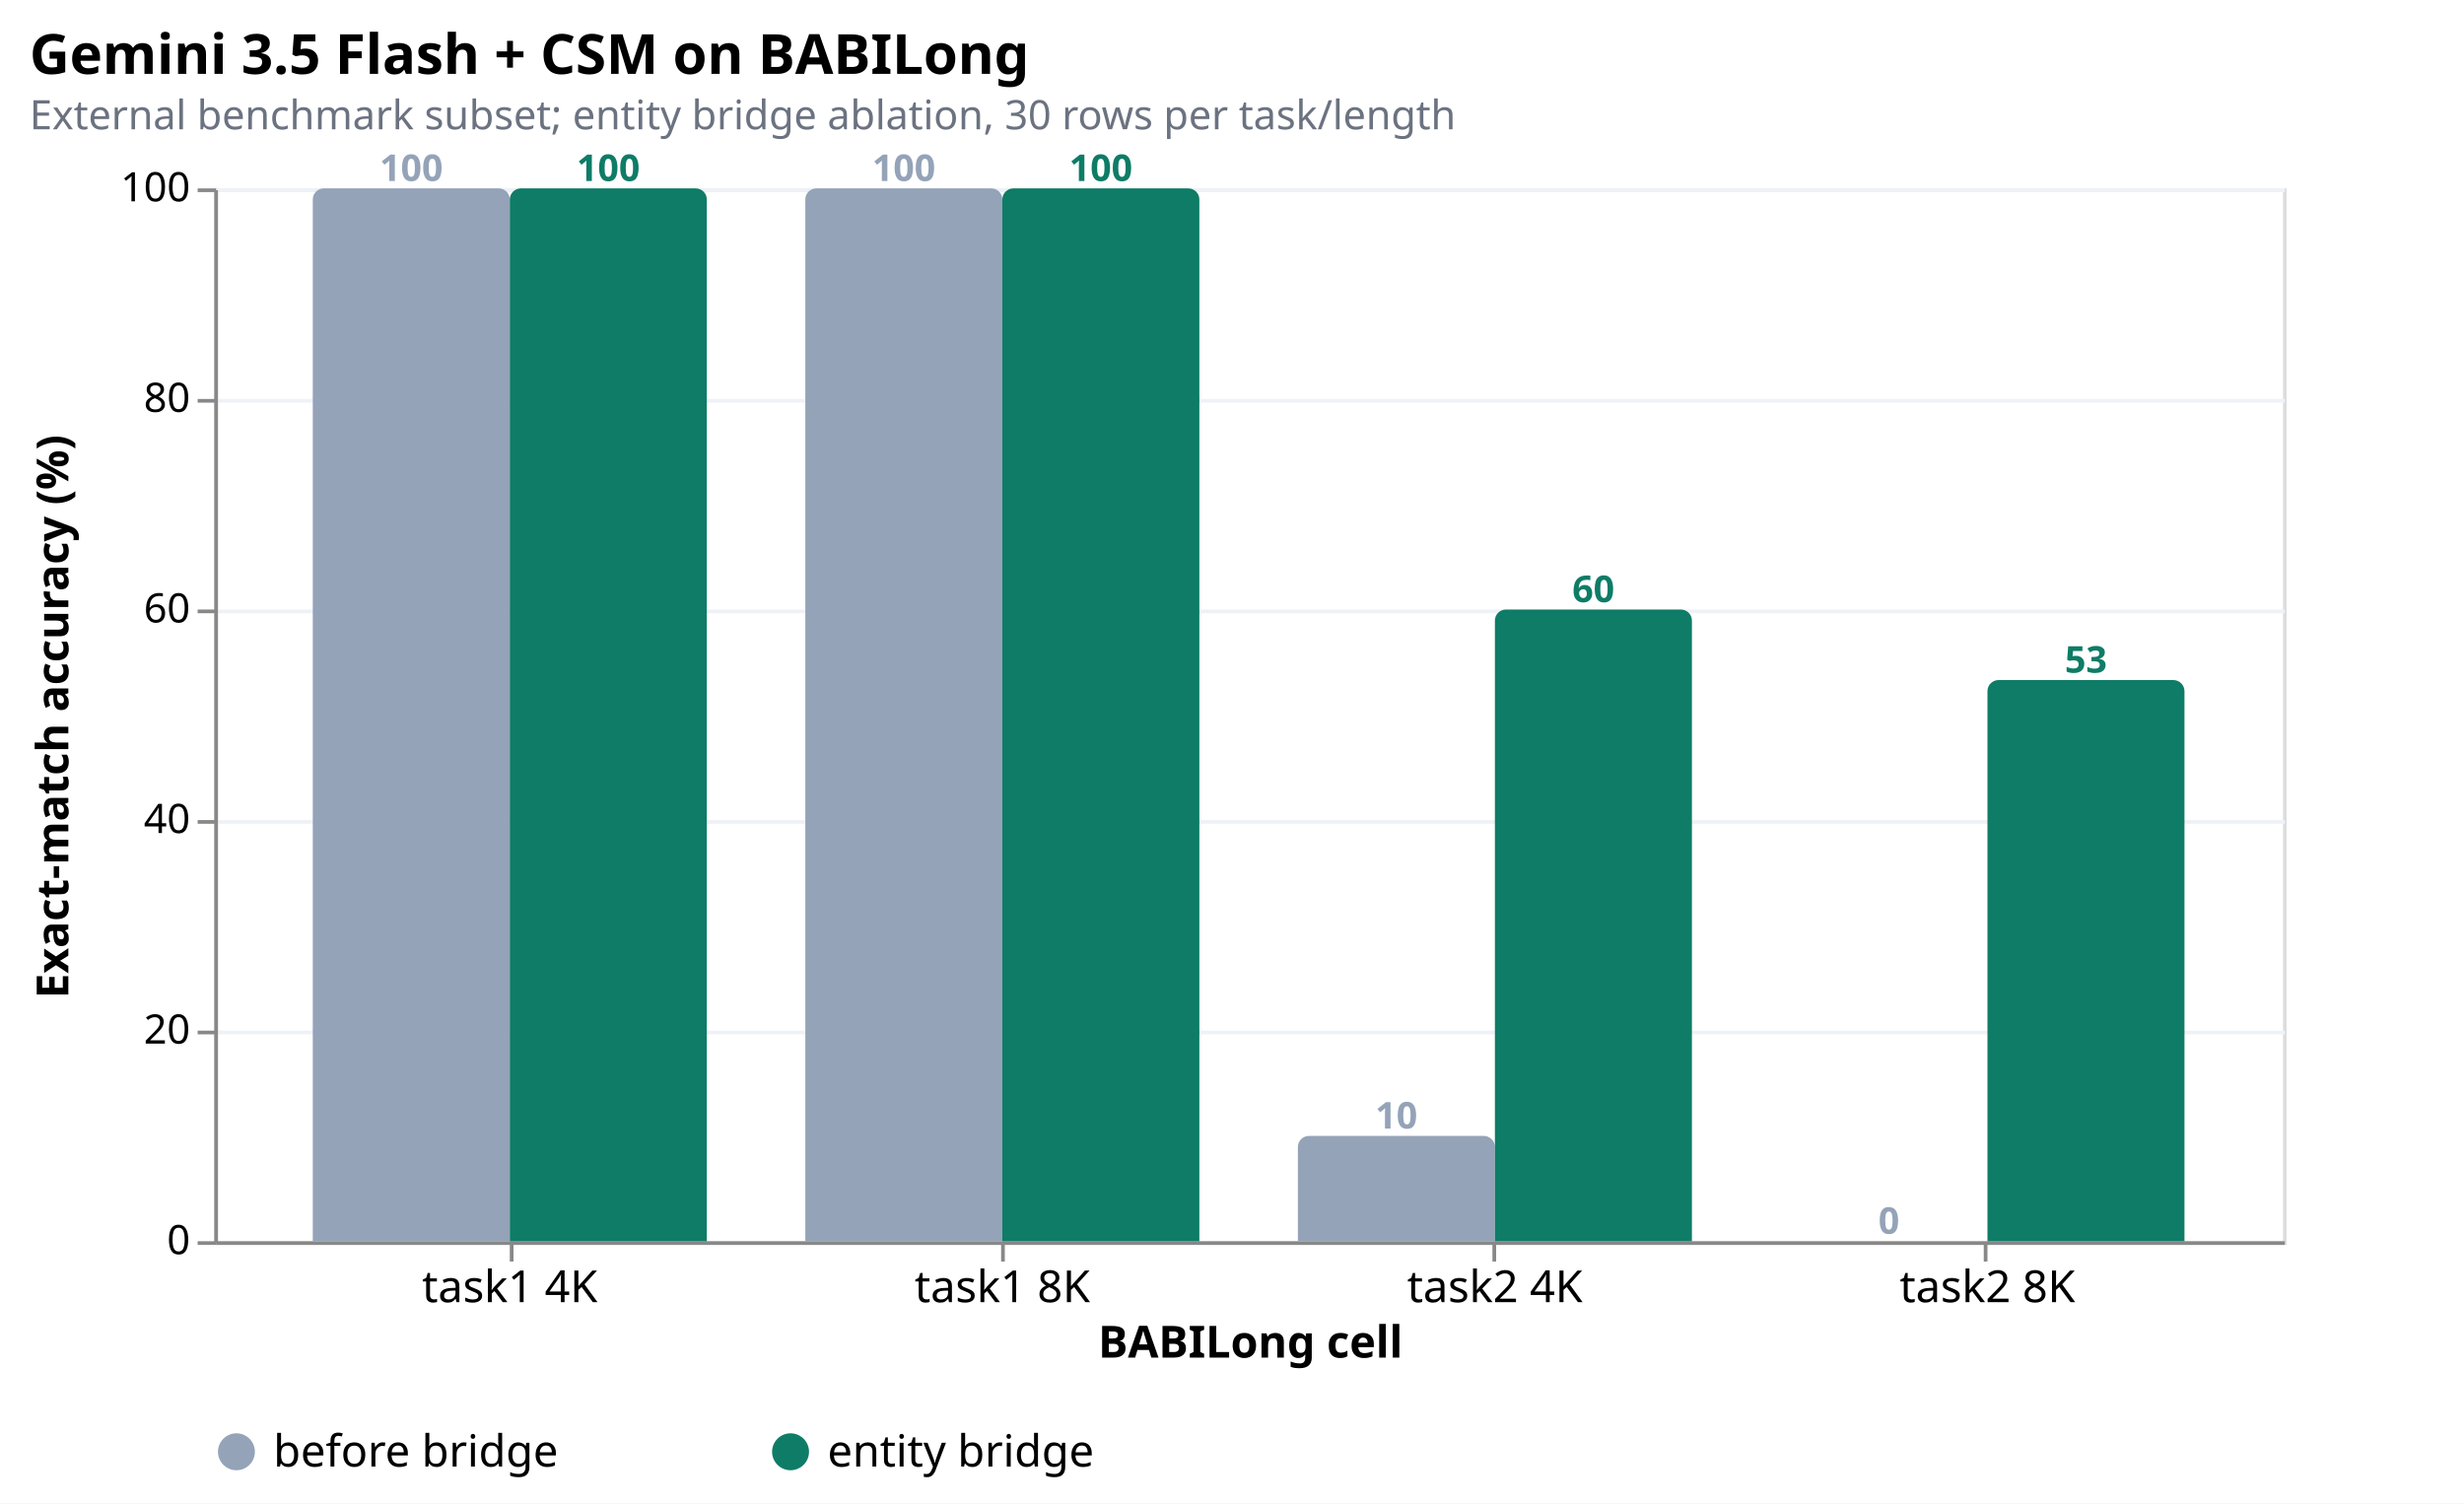
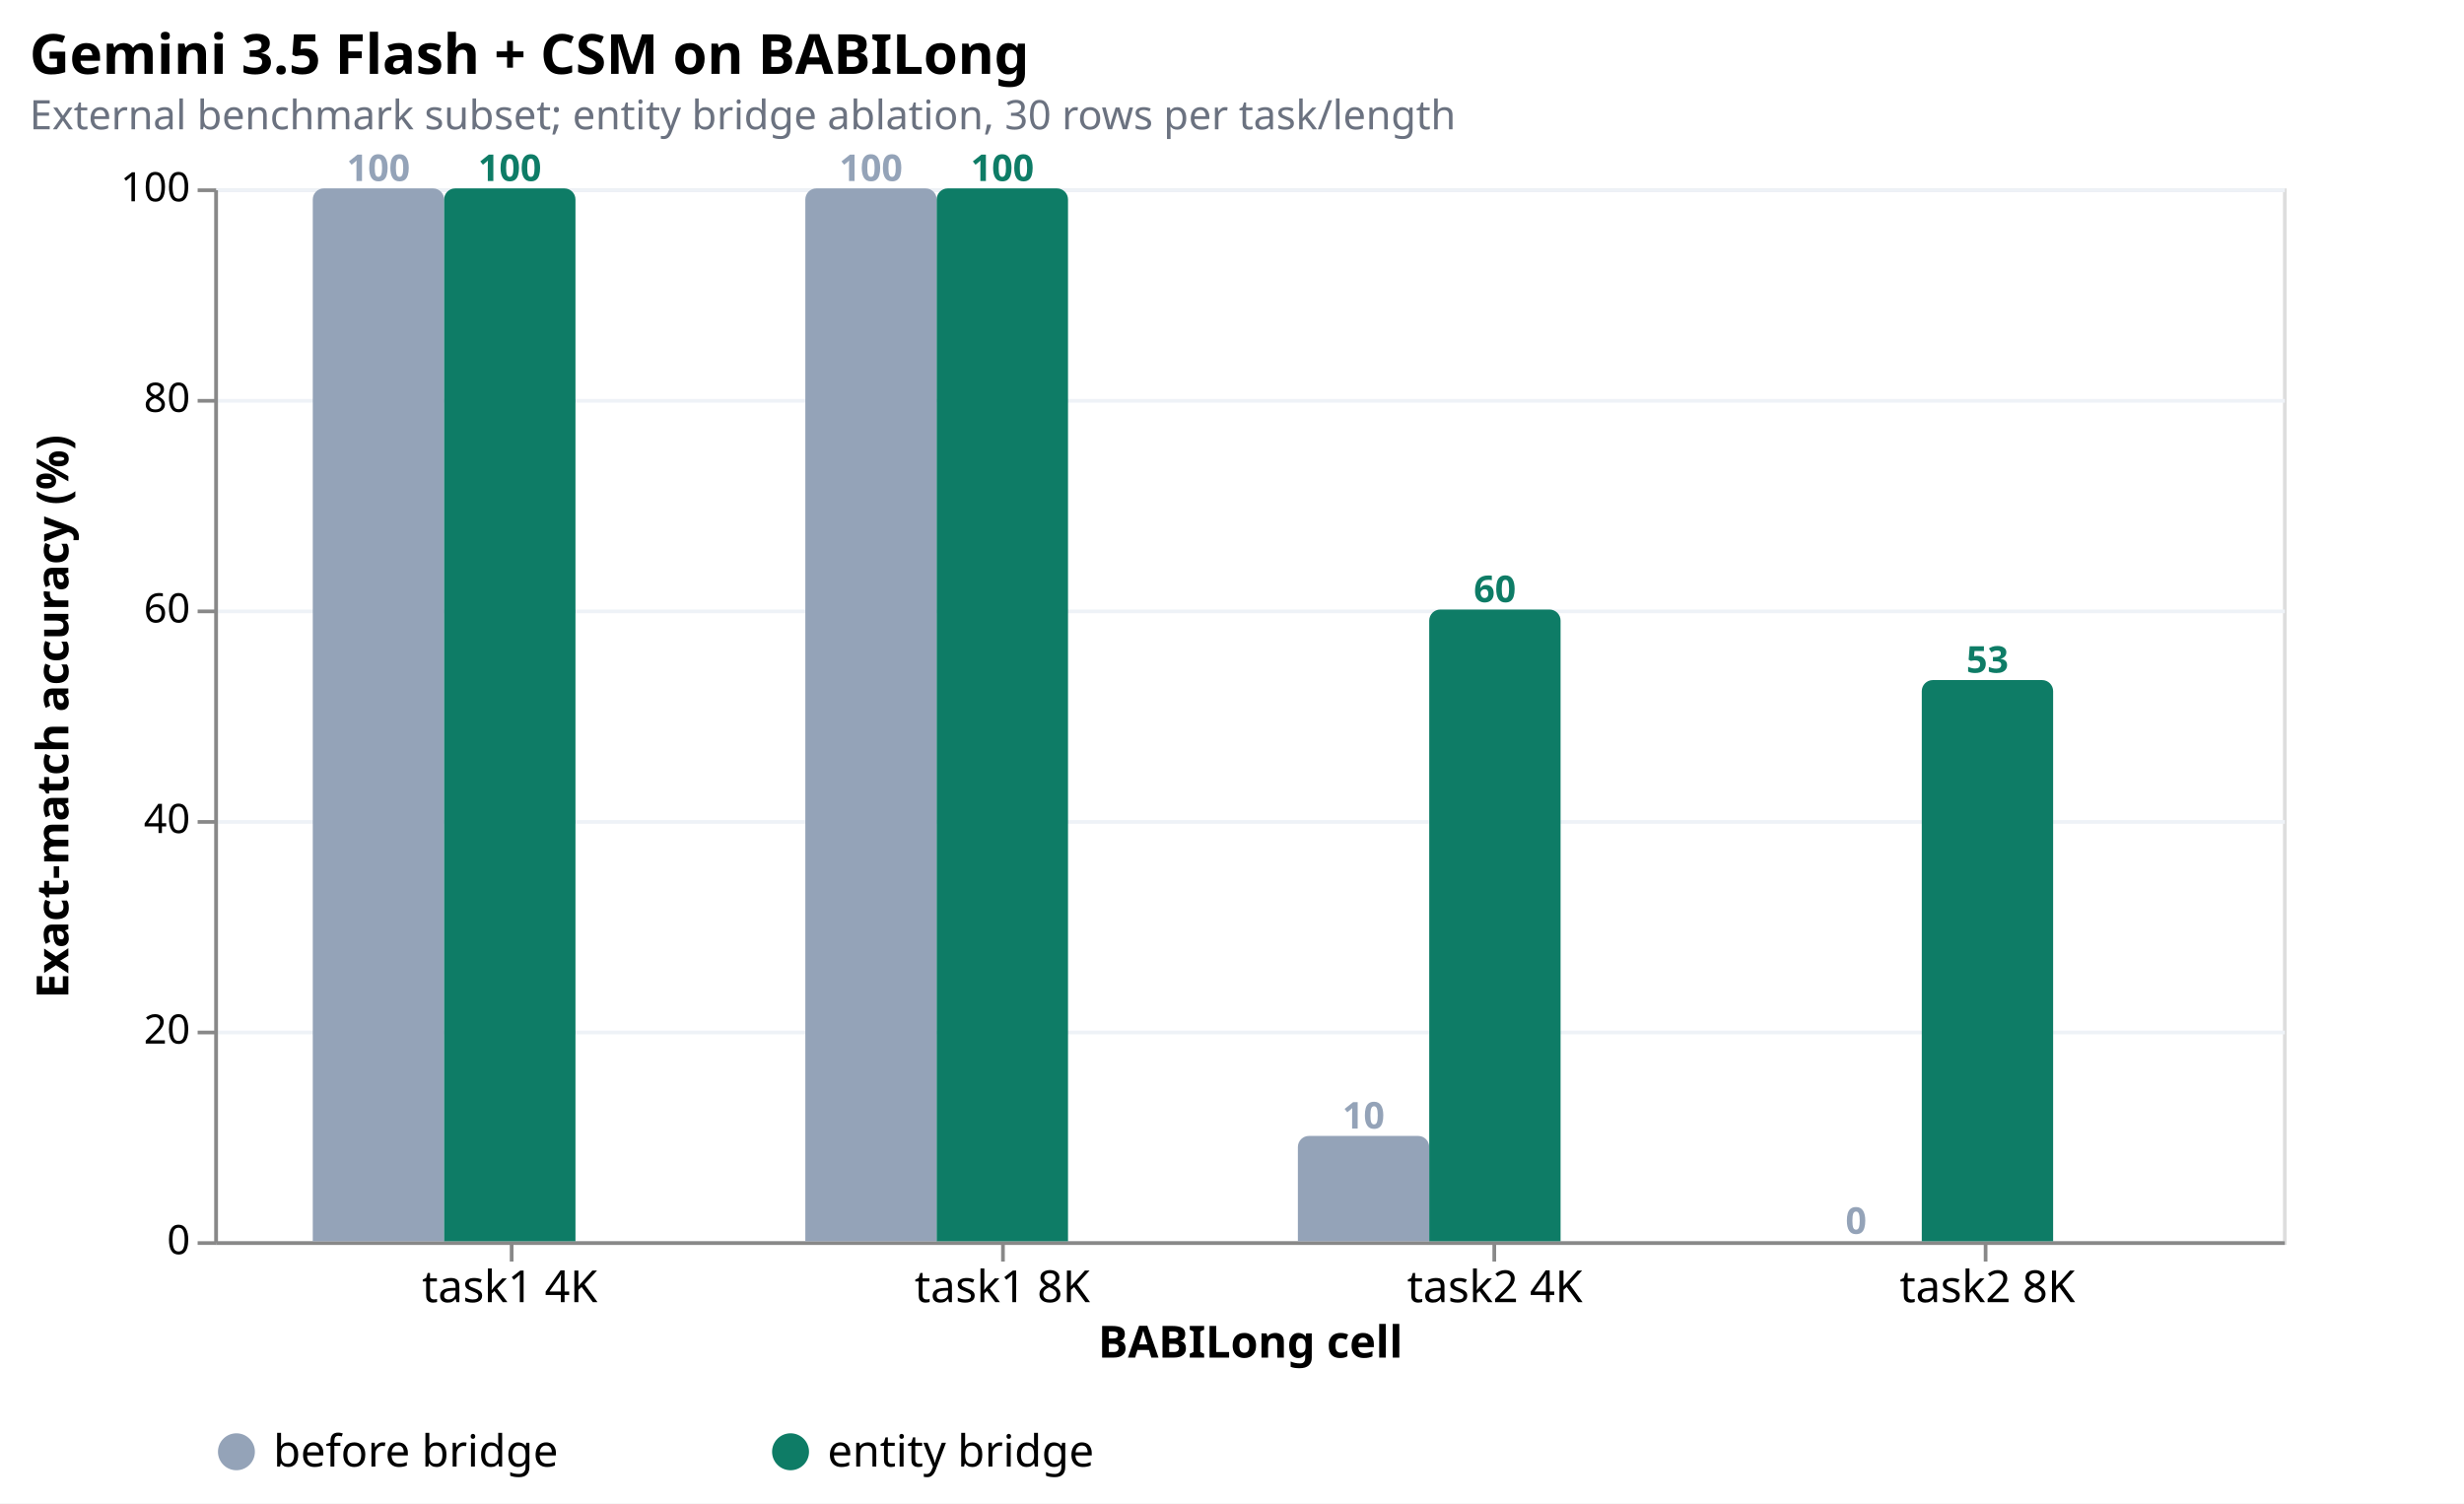
<svg xmlns="http://www.w3.org/2000/svg" version="1.1" class="marks" width="667" height="407" viewBox="0 0 667 407">
  <rect width="667" height="407" fill="white" />
  <g fill="none" stroke-miterlimit="10" transform="translate(58,51)">
    <g class="mark-group role-frame root" role="graphics-object" aria-roledescription="group mark container">
      <g transform="translate(0,0)">
        <path class="background" aria-hidden="true" d="M0.5,0.5h560v285h-560Z" stroke="#ddd" />
        <g>
          <g class="mark-group role-axis" aria-hidden="true">
            <g transform="translate(0.5,0.5)">
              <path class="background" aria-hidden="true" d="M0,0h0v0h0Z" pointer-events="none" />
              <g>
                <g class="mark-rule role-axis-grid" pointer-events="none">
                  <line transform="translate(0,285)" x2="560" y2="0" stroke="#eef2f7" stroke-width="1" opacity="1" />
                  <line transform="translate(0,228)" x2="560" y2="0" stroke="#eef2f7" stroke-width="1" opacity="1" />
                  <line transform="translate(0,171)" x2="560" y2="0" stroke="#eef2f7" stroke-width="1" opacity="1" />
                  <line transform="translate(0,114)" x2="560" y2="0" stroke="#eef2f7" stroke-width="1" opacity="1" />
                  <line transform="translate(0,57)" x2="560" y2="0" stroke="#eef2f7" stroke-width="1" opacity="1" />
                  <line transform="translate(0,0)" x2="560" y2="0" stroke="#eef2f7" stroke-width="1" opacity="1" />
                </g>
              </g>
              <path class="foreground" aria-hidden="true" d="" pointer-events="none" display="none" />
            </g>
          </g>
          <g class="mark-group role-axis" role="graphics-symbol" aria-roledescription="axis" aria-label="X-axis titled 'BABILong cell' for a discrete scale with 4 values: task1 4K, task1 8K, task2 4K, task2 8K">
            <g transform="translate(0.5,285.5)">
              <path class="background" aria-hidden="true" d="M0,0h0v0h0Z" pointer-events="none" />
              <g>
                <g class="mark-rule role-axis-tick" pointer-events="none">
                  <line transform="translate(80,0)" x2="0" y2="5" stroke="#888" stroke-width="1" opacity="1" />
                  <line transform="translate(213,0)" x2="0" y2="5" stroke="#888" stroke-width="1" opacity="1" />
                  <line transform="translate(346,0)" x2="0" y2="5" stroke="#888" stroke-width="1" opacity="1" />
                  <line transform="translate(479,0)" x2="0" y2="5" stroke="#888" stroke-width="1" opacity="1" />
                </g>
                <g class="mark-text role-axis-label" pointer-events="none">
                  <text text-anchor="middle" transform="translate(79.5,16)" font-family="sans-serif" font-size="12px" fill="#000" opacity="1">task1 4K</text>
                  <text text-anchor="middle" transform="translate(212.8333,16)" font-family="sans-serif" font-size="12px" fill="#000" opacity="1">task1 8K</text>
                  <text text-anchor="middle" transform="translate(346.1667,16)" font-family="sans-serif" font-size="12px" fill="#000" opacity="1">task2 4K</text>
                  <text text-anchor="middle" transform="translate(479.5,16)" font-family="sans-serif" font-size="12px" fill="#000" opacity="1">task2 8K</text>
                </g>
                <g class="mark-rule role-axis-domain" pointer-events="none">
                  <line transform="translate(0,0)" x2="560" y2="0" stroke="#888" stroke-width="1" opacity="1" />
                </g>
                <g class="mark-text role-axis-title" pointer-events="none">
                  <text text-anchor="middle" transform="translate(280,31)" font-family="sans-serif" font-size="12px" font-weight="bold" fill="#000" opacity="1">BABILong cell</text>
                </g>
              </g>
              <path class="foreground" aria-hidden="true" d="" pointer-events="none" display="none" />
            </g>
          </g>
          <g class="mark-group role-axis" role="graphics-symbol" aria-roledescription="axis" aria-label="Y-axis titled 'Exact-match accuracy (%)' for a linear scale with values from 0 to 100">
            <g transform="translate(0.5,0.5)">
              <path class="background" aria-hidden="true" d="M0,0h0v0h0Z" pointer-events="none" />
              <g>
                <g class="mark-rule role-axis-tick" pointer-events="none">
                  <line transform="translate(0,285)" x2="-5" y2="0" stroke="#888" stroke-width="1" opacity="1" />
                  <line transform="translate(0,228)" x2="-5" y2="0" stroke="#888" stroke-width="1" opacity="1" />
                  <line transform="translate(0,171)" x2="-5" y2="0" stroke="#888" stroke-width="1" opacity="1" />
                  <line transform="translate(0,114)" x2="-5" y2="0" stroke="#888" stroke-width="1" opacity="1" />
                  <line transform="translate(0,57)" x2="-5" y2="0" stroke="#888" stroke-width="1" opacity="1" />
                  <line transform="translate(0,0)" x2="-5" y2="0" stroke="#888" stroke-width="1" opacity="1" />
                </g>
                <g class="mark-text role-axis-label" pointer-events="none">
                  <text text-anchor="end" transform="translate(-7,288)" font-family="sans-serif" font-size="11px" fill="#000" opacity="1">0</text>
                  <text text-anchor="end" transform="translate(-7,231)" font-family="sans-serif" font-size="11px" fill="#000" opacity="1">20</text>
                  <text text-anchor="end" transform="translate(-7,174)" font-family="sans-serif" font-size="11px" fill="#000" opacity="1">40</text>
                  <text text-anchor="end" transform="translate(-7,117)" font-family="sans-serif" font-size="11px" fill="#000" opacity="1">60</text>
                  <text text-anchor="end" transform="translate(-7,60)" font-family="sans-serif" font-size="11px" fill="#000" opacity="1">80</text>
                  <text text-anchor="end" transform="translate(-7,3)" font-family="sans-serif" font-size="11px" fill="#000" opacity="1">100</text>
                </g>
                <g class="mark-rule role-axis-domain" pointer-events="none">
                  <line transform="translate(0,285)" x2="0" y2="-285" stroke="#888" stroke-width="1" opacity="1" />
                </g>
                <g class="mark-text role-axis-title" pointer-events="none">
                  <text text-anchor="middle" transform="translate(-37,142.5) rotate(-90) translate(0,-3)" font-family="sans-serif" font-size="12px" font-weight="bold" fill="#000" opacity="1">Exact-match accuracy (%)</text>
                </g>
              </g>
              <path class="foreground" aria-hidden="true" d="" pointer-events="none" display="none" />
            </g>
          </g>
          <g class="mark-group role-scope" role="graphics-object" aria-roledescription="group mark container">
            <g transform="translate(26.66667,0)">
-               <path class="background" aria-hidden="true" d="M3,0L50.333,0C51.989,0,53.333,1.344,53.333,3L53.333,285C53.333,285,53.333,285,53.333,285L0,285C0,285,0,285,0,285L0,3C0,1.344,1.344,0,3,0Z" />
+               <path class="background" aria-hidden="true" d="M3,0L32.556,0C34.211,0,35.556,1.344,35.556,3L35.556,285C35.556,285,35.556,285,35.556,285L0,285C0,285,0,285,0,285L0,3C0,1.344,1.344,0,3,0Z" />
              <g clip-path="url(#clip6)">
                <g class="mark-group role-scope" role="graphics-object" aria-roledescription="group mark container">
                  <g transform="translate(0,0)">
-                     <path class="background" aria-hidden="true" d="M0,0h53.333v0h-53.333Z" />
-                     <g>
-                       <g class="mark-rect role-mark layer_0_marks" role="graphics-object" aria-roledescription="rect mark container">
-                         <path aria-label="BABILong cell: task1 4K; Exact-match accuracy (%): 100; run: before bridge" role="graphics-symbol" aria-roledescription="bar" d="M0,0h53.333v285h-53.333Z" fill="#94a3b8" />
+                     <path class="background" aria-hidden="true" d="M0,0h35.556v0h-35.556Z" />
+                     <g>
+                       <g class="mark-rect role-mark layer_0_marks" role="graphics-object" aria-roledescription="rect mark container">
+                         <path aria-label="BABILong cell: task1 4K; Exact-match accuracy (%): 100; run: before bridge" role="graphics-symbol" aria-roledescription="bar" d="M0,0h35.556v285h-35.556Z" fill="#94a3b8" />
                      </g>
                    </g>
                    <path class="foreground" aria-hidden="true" d="" display="none" />
                  </g>
                </g>
              </g>
              <path class="foreground" aria-hidden="true" d="" display="none" />
            </g>
            <g transform="translate(160,0)">
-               <path class="background" aria-hidden="true" d="M3,0L50.333,0C51.989,0,53.333,1.344,53.333,3L53.333,285C53.333,285,53.333,285,53.333,285L0,285C0,285,0,285,0,285L0,3C0,1.344,1.344,0,3,0Z" />
+               <path class="background" aria-hidden="true" d="M3,0L32.556,0C34.211,0,35.556,1.344,35.556,3L35.556,285C35.556,285,35.556,285,35.556,285L0,285C0,285,0,285,0,285L0,3C0,1.344,1.344,0,3,0Z" />
              <g clip-path="url(#clip7)">
                <g class="mark-group role-scope" role="graphics-object" aria-roledescription="group mark container">
                  <g transform="translate(0,0)">
-                     <path class="background" aria-hidden="true" d="M0,0h53.333v0h-53.333Z" />
-                     <g>
-                       <g class="mark-rect role-mark layer_0_marks" role="graphics-object" aria-roledescription="rect mark container">
-                         <path aria-label="BABILong cell: task1 8K; Exact-match accuracy (%): 100; run: before bridge" role="graphics-symbol" aria-roledescription="bar" d="M0,0h53.333v285h-53.333Z" fill="#94a3b8" />
+                     <path class="background" aria-hidden="true" d="M0,0h35.556v0h-35.556Z" />
+                     <g>
+                       <g class="mark-rect role-mark layer_0_marks" role="graphics-object" aria-roledescription="rect mark container">
+                         <path aria-label="BABILong cell: task1 8K; Exact-match accuracy (%): 100; run: before bridge" role="graphics-symbol" aria-roledescription="bar" d="M0,0h35.556v285h-35.556Z" fill="#94a3b8" />
                      </g>
                    </g>
                    <path class="foreground" aria-hidden="true" d="" display="none" />
                  </g>
                </g>
              </g>
              <path class="foreground" aria-hidden="true" d="" display="none" />
            </g>
            <g transform="translate(293.3333,256.5)">
-               <path class="background" aria-hidden="true" d="M3,0L50.333,0C51.989,0,53.333,1.344,53.333,3L53.333,28.5C53.333,28.5,53.333,28.5,53.333,28.5L0,28.5C0,28.5,0,28.5,0,28.5L0,3C0,1.344,1.344,0,3,0Z" />
+               <path class="background" aria-hidden="true" d="M3,0L32.556,0C34.211,0,35.556,1.344,35.556,3L35.556,28.5C35.556,28.5,35.556,28.5,35.556,28.5L0,28.5C0,28.5,0,28.5,0,28.5L0,3C0,1.344,1.344,0,3,0Z" />
              <g clip-path="url(#clip8)">
                <g class="mark-group role-scope" role="graphics-object" aria-roledescription="group mark container">
                  <g transform="translate(0,-256.5)">
-                     <path class="background" aria-hidden="true" d="M0,0h53.333v0h-53.333Z" />
-                     <g>
-                       <g class="mark-rect role-mark layer_0_marks" role="graphics-object" aria-roledescription="rect mark container">
-                         <path aria-label="BABILong cell: task2 4K; Exact-match accuracy (%): 10; run: before bridge" role="graphics-symbol" aria-roledescription="bar" d="M0,256.5h53.333v28.5h-53.333Z" fill="#94a3b8" />
+                     <path class="background" aria-hidden="true" d="M0,0h35.556v0h-35.556Z" />
+                     <g>
+                       <g class="mark-rect role-mark layer_0_marks" role="graphics-object" aria-roledescription="rect mark container">
+                         <path aria-label="BABILong cell: task2 4K; Exact-match accuracy (%): 10; run: before bridge" role="graphics-symbol" aria-roledescription="bar" d="M0,256.5h35.556v28.5h-35.556Z" fill="#94a3b8" />
                      </g>
                    </g>
                    <path class="foreground" aria-hidden="true" d="" display="none" />
                  </g>
                </g>
              </g>
              <path class="foreground" aria-hidden="true" d="" display="none" />
            </g>
            <g transform="translate(426.6667,285)">
-               <path class="background" aria-hidden="true" d="M0,0h53.333v0h-53.333Z" />
+               <path class="background" aria-hidden="true" d="M0,0h35.556v0h-35.556Z" />
              <g clip-path="url(#clip9)">
                <g class="mark-group role-scope" role="graphics-object" aria-roledescription="group mark container">
                  <g transform="translate(0,-285)">
-                     <path class="background" aria-hidden="true" d="M0,0h53.333v0h-53.333Z" />
-                     <g>
-                       <g class="mark-rect role-mark layer_0_marks" role="graphics-object" aria-roledescription="rect mark container">
-                         <path aria-label="BABILong cell: task2 8K; Exact-match accuracy (%): 0; run: before bridge" role="graphics-symbol" aria-roledescription="bar" d="M0,285h53.333v0h-53.333Z" fill="#94a3b8" />
-                       </g>
-                     </g>
-                     <path class="foreground" aria-hidden="true" d="" display="none" />
-                   </g>
-                 </g>
-               </g>
-               <path class="foreground" aria-hidden="true" d="" display="none" />
-             </g>
-             <g transform="translate(80,0)">
-               <path class="background" aria-hidden="true" d="M3,0L50.333,0C51.989,0,53.333,1.344,53.333,3L53.333,285C53.333,285,53.333,285,53.333,285L0,285C0,285,0,285,0,285L0,3C0,1.344,1.344,0,3,0Z" />
+                     <path class="background" aria-hidden="true" d="M0,0h35.556v0h-35.556Z" />
+                     <g>
+                       <g class="mark-rect role-mark layer_0_marks" role="graphics-object" aria-roledescription="rect mark container">
+                         <path aria-label="BABILong cell: task2 8K; Exact-match accuracy (%): 0; run: before bridge" role="graphics-symbol" aria-roledescription="bar" d="M0,285h35.556v0h-35.556Z" fill="#94a3b8" />
+                       </g>
+                     </g>
+                     <path class="foreground" aria-hidden="true" d="" display="none" />
+                   </g>
+                 </g>
+               </g>
+               <path class="foreground" aria-hidden="true" d="" display="none" />
+             </g>
+             <g transform="translate(62.22222,0)">
+               <path class="background" aria-hidden="true" d="M3,0L32.556,0C34.211,0,35.556,1.344,35.556,3L35.556,285C35.556,285,35.556,285,35.556,285L0,285C0,285,0,285,0,285L0,3C0,1.344,1.344,0,3,0Z" />
              <g clip-path="url(#clip10)">
                <g class="mark-group role-scope" role="graphics-object" aria-roledescription="group mark container">
                  <g transform="translate(0,0)">
-                     <path class="background" aria-hidden="true" d="M0,0h53.333v0h-53.333Z" />
-                     <g>
-                       <g class="mark-rect role-mark layer_0_marks" role="graphics-object" aria-roledescription="rect mark container">
-                         <path aria-label="BABILong cell: task1 4K; Exact-match accuracy (%): 100; run: entity bridge" role="graphics-symbol" aria-roledescription="bar" d="M0,0h53.333v285h-53.333Z" fill="#0e7c66" />
-                       </g>
-                     </g>
-                     <path class="foreground" aria-hidden="true" d="" display="none" />
-                   </g>
-                 </g>
-               </g>
-               <path class="foreground" aria-hidden="true" d="" display="none" />
-             </g>
-             <g transform="translate(213.3333,0)">
-               <path class="background" aria-hidden="true" d="M3,0L50.333,0C51.989,0,53.333,1.344,53.333,3L53.333,285C53.333,285,53.333,285,53.333,285L0,285C0,285,0,285,0,285L0,3C0,1.344,1.344,0,3,0Z" />
+                     <path class="background" aria-hidden="true" d="M0,0h35.556v0h-35.556Z" />
+                     <g>
+                       <g class="mark-rect role-mark layer_0_marks" role="graphics-object" aria-roledescription="rect mark container">
+                         <path aria-label="BABILong cell: task1 4K; Exact-match accuracy (%): 100; run: entity bridge" role="graphics-symbol" aria-roledescription="bar" d="M0,0h35.556v285h-35.556Z" fill="#0e7c66" />
+                       </g>
+                     </g>
+                     <path class="foreground" aria-hidden="true" d="" display="none" />
+                   </g>
+                 </g>
+               </g>
+               <path class="foreground" aria-hidden="true" d="" display="none" />
+             </g>
+             <g transform="translate(195.5556,0)">
+               <path class="background" aria-hidden="true" d="M3,0L32.556,0C34.211,0,35.556,1.344,35.556,3L35.556,285C35.556,285,35.556,285,35.556,285L0,285C0,285,0,285,0,285L0,3C0,1.344,1.344,0,3,0Z" />
              <g clip-path="url(#clip11)">
                <g class="mark-group role-scope" role="graphics-object" aria-roledescription="group mark container">
                  <g transform="translate(0,0)">
-                     <path class="background" aria-hidden="true" d="M0,0h53.333v0h-53.333Z" />
-                     <g>
-                       <g class="mark-rect role-mark layer_0_marks" role="graphics-object" aria-roledescription="rect mark container">
-                         <path aria-label="BABILong cell: task1 8K; Exact-match accuracy (%): 100; run: entity bridge" role="graphics-symbol" aria-roledescription="bar" d="M0,0h53.333v285h-53.333Z" fill="#0e7c66" />
-                       </g>
-                     </g>
-                     <path class="foreground" aria-hidden="true" d="" display="none" />
-                   </g>
-                 </g>
-               </g>
-               <path class="foreground" aria-hidden="true" d="" display="none" />
-             </g>
-             <g transform="translate(346.6667,114)">
-               <path class="background" aria-hidden="true" d="M3,0L50.333,0C51.989,0,53.333,1.344,53.333,3L53.333,171C53.333,171,53.333,171,53.333,171L0,171C0,171,0,171,0,171L0,3C0,1.344,1.344,0,3,0Z" />
+                     <path class="background" aria-hidden="true" d="M0,0h35.556v0h-35.556Z" />
+                     <g>
+                       <g class="mark-rect role-mark layer_0_marks" role="graphics-object" aria-roledescription="rect mark container">
+                         <path aria-label="BABILong cell: task1 8K; Exact-match accuracy (%): 100; run: entity bridge" role="graphics-symbol" aria-roledescription="bar" d="M0,0h35.556v285h-35.556Z" fill="#0e7c66" />
+                       </g>
+                     </g>
+                     <path class="foreground" aria-hidden="true" d="" display="none" />
+                   </g>
+                 </g>
+               </g>
+               <path class="foreground" aria-hidden="true" d="" display="none" />
+             </g>
+             <g transform="translate(328.8889,114)">
+               <path class="background" aria-hidden="true" d="M3,0L32.556,0C34.211,0,35.556,1.344,35.556,3L35.556,171C35.556,171,35.556,171,35.556,171L0,171C0,171,0,171,0,171L0,3C0,1.344,1.344,0,3,0Z" />
              <g clip-path="url(#clip12)">
                <g class="mark-group role-scope" role="graphics-object" aria-roledescription="group mark container">
                  <g transform="translate(0,-114)">
-                     <path class="background" aria-hidden="true" d="M0,0h53.333v0h-53.333Z" />
-                     <g>
-                       <g class="mark-rect role-mark layer_0_marks" role="graphics-object" aria-roledescription="rect mark container">
-                         <path aria-label="BABILong cell: task2 4K; Exact-match accuracy (%): 60; run: entity bridge" role="graphics-symbol" aria-roledescription="bar" d="M0,114h53.333v171h-53.333Z" fill="#0e7c66" />
-                       </g>
-                     </g>
-                     <path class="foreground" aria-hidden="true" d="" display="none" />
-                   </g>
-                 </g>
-               </g>
-               <path class="foreground" aria-hidden="true" d="" display="none" />
-             </g>
-             <g transform="translate(480,133.095)">
-               <path class="background" aria-hidden="true" d="M3,0L50.333,0C51.989,0,53.333,1.344,53.333,3L53.333,151.905C53.333,151.905,53.333,151.905,53.333,151.905L0,151.905C0,151.905,0,151.905,0,151.905L0,3C0,1.344,1.344,0,3,0Z" />
+                     <path class="background" aria-hidden="true" d="M0,0h35.556v0h-35.556Z" />
+                     <g>
+                       <g class="mark-rect role-mark layer_0_marks" role="graphics-object" aria-roledescription="rect mark container">
+                         <path aria-label="BABILong cell: task2 4K; Exact-match accuracy (%): 60; run: entity bridge" role="graphics-symbol" aria-roledescription="bar" d="M0,114h35.556v171h-35.556Z" fill="#0e7c66" />
+                       </g>
+                     </g>
+                     <path class="foreground" aria-hidden="true" d="" display="none" />
+                   </g>
+                 </g>
+               </g>
+               <path class="foreground" aria-hidden="true" d="" display="none" />
+             </g>
+             <g transform="translate(462.2222,133.095)">
+               <path class="background" aria-hidden="true" d="M3,0L32.556,0C34.211,0,35.556,1.344,35.556,3L35.556,151.905C35.556,151.905,35.556,151.905,35.556,151.905L0,151.905C0,151.905,0,151.905,0,151.905L0,3C0,1.344,1.344,0,3,0Z" />
              <g clip-path="url(#clip13)">
                <g class="mark-group role-scope" role="graphics-object" aria-roledescription="group mark container">
                  <g transform="translate(0,-133.095)">
-                     <path class="background" aria-hidden="true" d="M0,0h53.333v0h-53.333Z" />
-                     <g>
-                       <g class="mark-rect role-mark layer_0_marks" role="graphics-object" aria-roledescription="rect mark container">
-                         <path aria-label="BABILong cell: task2 8K; Exact-match accuracy (%): 53.3; run: entity bridge" role="graphics-symbol" aria-roledescription="bar" d="M0,133.095h53.333v151.905h-53.333Z" fill="#0e7c66" />
+                     <path class="background" aria-hidden="true" d="M0,0h35.556v0h-35.556Z" />
+                     <g>
+                       <g class="mark-rect role-mark layer_0_marks" role="graphics-object" aria-roledescription="rect mark container">
+                         <path aria-label="BABILong cell: task2 8K; Exact-match accuracy (%): 53.3; run: entity bridge" role="graphics-symbol" aria-roledescription="bar" d="M0,133.095h35.556v151.905h-35.556Z" fill="#0e7c66" />
+                       </g>
+                     </g>
+                     <path class="foreground" aria-hidden="true" d="" display="none" />
+                   </g>
+                 </g>
+               </g>
+               <path class="foreground" aria-hidden="true" d="" display="none" />
+             </g>
+             <g transform="translate(97.77778,0)">
+               <path class="background" aria-hidden="true" d="M3,0L32.556,0C34.211,0,35.556,1.344,35.556,3L35.556,285C35.556,285,35.556,285,35.556,285L0,285C0,285,0,285,0,285L0,3C0,1.344,1.344,0,3,0Z" />
+               <g clip-path="url(#clip14)">
+                 <g class="mark-group role-scope" role="graphics-object" aria-roledescription="group mark container">
+                   <g transform="translate(0,0)">
+                     <path class="background" aria-hidden="true" d="M0,0h35.556v0h-35.556Z" />
+                     <g>
+                       <g class="mark-rect role-mark layer_0_marks" role="graphics-object" aria-roledescription="rect mark container">
+                         <path aria-label="BABILong cell: task1 4K; Exact-match accuracy (%): 100; run: current pipeline" role="graphics-symbol" aria-roledescription="bar" d="M0,0h35.556v285h-35.556Z" />
+                       </g>
+                     </g>
+                     <path class="foreground" aria-hidden="true" d="" display="none" />
+                   </g>
+                 </g>
+               </g>
+               <path class="foreground" aria-hidden="true" d="" display="none" />
+             </g>
+             <g transform="translate(231.1111,9.405)">
+               <path class="background" aria-hidden="true" d="M3,0L32.556,0C34.211,0,35.556,1.344,35.556,3L35.556,275.595C35.556,275.595,35.556,275.595,35.556,275.595L0,275.595C0,275.595,0,275.595,0,275.595L0,3C0,1.344,1.344,0,3,0Z" />
+               <g clip-path="url(#clip15)">
+                 <g class="mark-group role-scope" role="graphics-object" aria-roledescription="group mark container">
+                   <g transform="translate(0,-9.405)">
+                     <path class="background" aria-hidden="true" d="M0,0h35.556v0h-35.556Z" />
+                     <g>
+                       <g class="mark-rect role-mark layer_0_marks" role="graphics-object" aria-roledescription="rect mark container">
+                         <path aria-label="BABILong cell: task1 8K; Exact-match accuracy (%): 96.7; run: current pipeline" role="graphics-symbol" aria-roledescription="bar" d="M0,9.405h35.556v275.595h-35.556Z" />
+                       </g>
+                     </g>
+                     <path class="foreground" aria-hidden="true" d="" display="none" />
+                   </g>
+                 </g>
+               </g>
+               <path class="foreground" aria-hidden="true" d="" display="none" />
+             </g>
+             <g transform="translate(364.4444,76.095)">
+               <path class="background" aria-hidden="true" d="M3,0L32.556,0C34.211,0,35.556,1.344,35.556,3L35.556,208.905C35.556,208.905,35.556,208.905,35.556,208.905L0,208.905C0,208.905,0,208.905,0,208.905L0,3C0,1.344,1.344,0,3,0Z" />
+               <g clip-path="url(#clip16)">
+                 <g class="mark-group role-scope" role="graphics-object" aria-roledescription="group mark container">
+                   <g transform="translate(0,-76.095)">
+                     <path class="background" aria-hidden="true" d="M0,0h35.556v0h-35.556Z" />
+                     <g>
+                       <g class="mark-rect role-mark layer_0_marks" role="graphics-object" aria-roledescription="rect mark container">
+                         <path aria-label="BABILong cell: task2 4K; Exact-match accuracy (%): 73.3; run: current pipeline" role="graphics-symbol" aria-roledescription="bar" d="M0,76.095h35.556v208.905h-35.556Z" />
+                       </g>
+                     </g>
+                     <path class="foreground" aria-hidden="true" d="" display="none" />
+                   </g>
+                 </g>
+               </g>
+               <path class="foreground" aria-hidden="true" d="" display="none" />
+             </g>
+             <g transform="translate(497.7778,47.595)">
+               <path class="background" aria-hidden="true" d="M3,0L32.556,0C34.211,0,35.556,1.344,35.556,3L35.556,237.405C35.556,237.405,35.556,237.405,35.556,237.405L0,237.405C0,237.405,0,237.405,0,237.405L0,3C0,1.344,1.344,0,3,0Z" />
+               <g clip-path="url(#clip17)">
+                 <g class="mark-group role-scope" role="graphics-object" aria-roledescription="group mark container">
+                   <g transform="translate(0,-47.595)">
+                     <path class="background" aria-hidden="true" d="M0,0h35.556v0h-35.556Z" />
+                     <g>
+                       <g class="mark-rect role-mark layer_0_marks" role="graphics-object" aria-roledescription="rect mark container">
+                         <path aria-label="BABILong cell: task2 8K; Exact-match accuracy (%): 83.3; run: current pipeline" role="graphics-symbol" aria-roledescription="bar" d="M0,47.595h35.556v237.405h-35.556Z" />
                      </g>
                    </g>
                    <path class="foreground" aria-hidden="true" d="" display="none" />
                  </g>
                </g>
              </g>
              <path class="foreground" aria-hidden="true" d="" display="none" />
            </g>
          </g>
          <g class="mark-text role-mark layer_1_marks" role="graphics-object" aria-roledescription="text mark container">
-             <text aria-label="BABILong cell: task1 4K; Exact-match accuracy (%): 100; run: before bridge; acc: 100" role="graphics-symbol" aria-roledescription="text mark" text-anchor="middle" transform="translate(53.33333,-2)" font-family="sans-serif" font-size="10px" font-weight="bold" fill="#94a3b8">100</text>
-             <text aria-label="BABILong cell: task1 8K; Exact-match accuracy (%): 100; run: before bridge; acc: 100" role="graphics-symbol" aria-roledescription="text mark" text-anchor="middle" transform="translate(186.6667,-2)" font-family="sans-serif" font-size="10px" font-weight="bold" fill="#94a3b8">100</text>
-             <text aria-label="BABILong cell: task2 4K; Exact-match accuracy (%): 10; run: before bridge; acc: 10" role="graphics-symbol" aria-roledescription="text mark" text-anchor="middle" transform="translate(320,254.5)" font-family="sans-serif" font-size="10px" font-weight="bold" fill="#94a3b8">10</text>
-             <text aria-label="BABILong cell: task2 8K; Exact-match accuracy (%): 0; run: before bridge; acc: 0" role="graphics-symbol" aria-roledescription="text mark" text-anchor="middle" transform="translate(453.3333,283)" font-family="sans-serif" font-size="10px" font-weight="bold" fill="#94a3b8">0</text>
-             <text aria-label="BABILong cell: task1 4K; Exact-match accuracy (%): 100; run: entity bridge; acc: 100" role="graphics-symbol" aria-roledescription="text mark" text-anchor="middle" transform="translate(106.6667,-2)" font-family="sans-serif" font-size="10px" font-weight="bold" fill="#0e7c66">100</text>
-             <text aria-label="BABILong cell: task1 8K; Exact-match accuracy (%): 100; run: entity bridge; acc: 100" role="graphics-symbol" aria-roledescription="text mark" text-anchor="middle" transform="translate(240,-2)" font-family="sans-serif" font-size="10px" font-weight="bold" fill="#0e7c66">100</text>
-             <text aria-label="BABILong cell: task2 4K; Exact-match accuracy (%): 60; run: entity bridge; acc: 60" role="graphics-symbol" aria-roledescription="text mark" text-anchor="middle" transform="translate(373.3333,112)" font-family="sans-serif" font-size="10px" font-weight="bold" fill="#0e7c66">60</text>
-             <text aria-label="BABILong cell: task2 8K; Exact-match accuracy (%): 53.3; run: entity bridge; acc: 53" role="graphics-symbol" aria-roledescription="text mark" text-anchor="middle" transform="translate(506.6667,131.095)" font-family="sans-serif" font-size="10px" font-weight="bold" fill="#0e7c66">53</text>
+             <text aria-label="BABILong cell: task1 4K; Exact-match accuracy (%): 100; run: before bridge; acc: 100" role="graphics-symbol" aria-roledescription="text mark" text-anchor="middle" transform="translate(44.44444,-2)" font-family="sans-serif" font-size="10px" font-weight="bold" fill="#94a3b8">100</text>
+             <text aria-label="BABILong cell: task1 8K; Exact-match accuracy (%): 100; run: before bridge; acc: 100" role="graphics-symbol" aria-roledescription="text mark" text-anchor="middle" transform="translate(177.7778,-2)" font-family="sans-serif" font-size="10px" font-weight="bold" fill="#94a3b8">100</text>
+             <text aria-label="BABILong cell: task2 4K; Exact-match accuracy (%): 10; run: before bridge; acc: 10" role="graphics-symbol" aria-roledescription="text mark" text-anchor="middle" transform="translate(311.1111,254.5)" font-family="sans-serif" font-size="10px" font-weight="bold" fill="#94a3b8">10</text>
+             <text aria-label="BABILong cell: task2 8K; Exact-match accuracy (%): 0; run: before bridge; acc: 0" role="graphics-symbol" aria-roledescription="text mark" text-anchor="middle" transform="translate(444.4444,283)" font-family="sans-serif" font-size="10px" font-weight="bold" fill="#94a3b8">0</text>
+             <text aria-label="BABILong cell: task1 4K; Exact-match accuracy (%): 100; run: entity bridge; acc: 100" role="graphics-symbol" aria-roledescription="text mark" text-anchor="middle" transform="translate(80,-2)" font-family="sans-serif" font-size="10px" font-weight="bold" fill="#0e7c66">100</text>
+             <text aria-label="BABILong cell: task1 8K; Exact-match accuracy (%): 100; run: entity bridge; acc: 100" role="graphics-symbol" aria-roledescription="text mark" text-anchor="middle" transform="translate(213.3333,-2)" font-family="sans-serif" font-size="10px" font-weight="bold" fill="#0e7c66">100</text>
+             <text aria-label="BABILong cell: task2 4K; Exact-match accuracy (%): 60; run: entity bridge; acc: 60" role="graphics-symbol" aria-roledescription="text mark" text-anchor="middle" transform="translate(346.6667,112)" font-family="sans-serif" font-size="10px" font-weight="bold" fill="#0e7c66">60</text>
+             <text aria-label="BABILong cell: task2 8K; Exact-match accuracy (%): 53.3; run: entity bridge; acc: 53" role="graphics-symbol" aria-roledescription="text mark" text-anchor="middle" transform="translate(480,131.095)" font-family="sans-serif" font-size="10px" font-weight="bold" fill="#0e7c66">53</text>
+             <text aria-label="BABILong cell: task1 4K; Exact-match accuracy (%): 100; run: current pipeline; acc: 100" role="graphics-symbol" aria-roledescription="text mark" text-anchor="middle" transform="translate(115.5556,-2)" font-family="sans-serif" font-size="10px" font-weight="bold">100</text>
+             <text aria-label="BABILong cell: task1 8K; Exact-match accuracy (%): 96.7; run: current pipeline; acc: 97" role="graphics-symbol" aria-roledescription="text mark" text-anchor="middle" transform="translate(248.8889,7.405)" font-family="sans-serif" font-size="10px" font-weight="bold">97</text>
+             <text aria-label="BABILong cell: task2 4K; Exact-match accuracy (%): 73.3; run: current pipeline; acc: 73" role="graphics-symbol" aria-roledescription="text mark" text-anchor="middle" transform="translate(382.2222,74.095)" font-family="sans-serif" font-size="10px" font-weight="bold">73</text>
+             <text aria-label="BABILong cell: task2 8K; Exact-match accuracy (%): 83.3; run: current pipeline; acc: 83" role="graphics-symbol" aria-roledescription="text mark" text-anchor="middle" transform="translate(515.5556,45.595)" font-family="sans-serif" font-size="10px" font-weight="bold">83</text>
          </g>
          <g class="mark-group role-legend" role="graphics-symbol" aria-roledescription="legend" aria-label="Symbol legend for fill color with 2 values: before bridge, entity bridge">
            <g transform="translate(0,336)">
              <path class="background" aria-hidden="true" d="M0,0h290v12h-290Z" pointer-events="none" />
              <g>
                <g class="mark-group role-legend-entry">
                  <g transform="translate(0,0)">
                    <path class="background" aria-hidden="true" d="M0,0h0v0h0Z" pointer-events="none" />
                    <g>
                      <g class="mark-group role-scope" role="graphics-object" aria-roledescription="group mark container">
                        <g transform="translate(0,0)">
                          <path class="background" aria-hidden="true" d="M0,0h140v12h-140Z" pointer-events="none" opacity="1" />
                          <g>
                            <g class="mark-symbol role-legend-symbol" pointer-events="none">
                              <path transform="translate(6,6)" d="M5,0A5,5,0,1,1,-5,0A5,5,0,1,1,5,0" fill="#94a3b8" stroke-width="1.5" opacity="1" />
                            </g>
                            <g class="mark-text role-legend-label" pointer-events="none">
                              <text text-anchor="start" transform="translate(16,10)" font-family="sans-serif" font-size="12px" fill="#000" opacity="1">before bridge</text>
                            </g>
                          </g>
                          <path class="foreground" aria-hidden="true" d="" pointer-events="none" display="none" />
                        </g>
                        <g transform="translate(150,0)">
                          <path class="background" aria-hidden="true" d="M0,0h140v12h-140Z" pointer-events="none" opacity="1" />
                          <g>
                            <g class="mark-symbol role-legend-symbol" pointer-events="none">
                              <path transform="translate(6,6)" d="M5,0A5,5,0,1,1,-5,0A5,5,0,1,1,5,0" fill="#0e7c66" stroke-width="1.5" opacity="1" />
                            </g>
                            <g class="mark-text role-legend-label" pointer-events="none">
                              <text text-anchor="start" transform="translate(16,10)" font-family="sans-serif" font-size="12px" fill="#000" opacity="1">entity bridge</text>
                            </g>
                          </g>
                          <path class="foreground" aria-hidden="true" d="" pointer-events="none" display="none" />
                        </g>
                      </g>
                    </g>
                    <path class="foreground" aria-hidden="true" d="" pointer-events="none" display="none" />
                  </g>
                </g>
              </g>
              <path class="foreground" aria-hidden="true" d="" pointer-events="none" display="none" />
            </g>
          </g>
          <g class="mark-group role-title">
            <g transform="translate(-50,-43)">
              <path class="background" aria-hidden="true" d="M0,0h0v0h0Z" pointer-events="none" />
              <g>
                <g class="mark-text role-title-text" role="graphics-symbol" aria-roledescription="title" aria-label="Title text 'Gemini 3.5 Flash + CSM on BABILong'" pointer-events="none">
                  <text text-anchor="start" transform="translate(0,12)" font-family="sans-serif" font-size="15px" font-weight="bold" fill="#000" opacity="1">Gemini 3.5 Flash + CSM on BABILong</text>
                </g>
                <g class="mark-text role-title-subtitle" role="graphics-symbol" aria-roledescription="subtitle" aria-label="Subtitle text 'External benchmark subset; entity bridge ablation, 30 rows per task/length'" pointer-events="none">
                  <text text-anchor="start" transform="translate(0,27)" font-family="sans-serif" font-size="11px" fill="#6b7280" opacity="1">External benchmark subset; entity bridge ablation, 30 rows per task/length</text>
                </g>
              </g>
              <path class="foreground" aria-hidden="true" d="" pointer-events="none" display="none" />
            </g>
          </g>
        </g>
        <path class="foreground" aria-hidden="true" d="" display="none" />
      </g>
    </g>
  </g>
  <defs>
    <clipPath id="clip6">
-       <path d="M3,0L50.333,0C51.989,0,53.333,1.344,53.333,3L53.333,285C53.333,285,53.333,285,53.333,285L0,285C0,285,0,285,0,285L0,3C0,1.344,1.344,0,3,0Z" />
+       <path d="M3,0L32.556,0C34.211,0,35.556,1.344,35.556,3L35.556,285C35.556,285,35.556,285,35.556,285L0,285C0,285,0,285,0,285L0,3C0,1.344,1.344,0,3,0Z" />
    </clipPath>
    <clipPath id="clip7">
-       <path d="M3,0L50.333,0C51.989,0,53.333,1.344,53.333,3L53.333,285C53.333,285,53.333,285,53.333,285L0,285C0,285,0,285,0,285L0,3C0,1.344,1.344,0,3,0Z" />
+       <path d="M3,0L32.556,0C34.211,0,35.556,1.344,35.556,3L35.556,285C35.556,285,35.556,285,35.556,285L0,285C0,285,0,285,0,285L0,3C0,1.344,1.344,0,3,0Z" />
    </clipPath>
    <clipPath id="clip8">
-       <path d="M3,0L50.333,0C51.989,0,53.333,1.344,53.333,3L53.333,28.5C53.333,28.5,53.333,28.5,53.333,28.5L0,28.5C0,28.5,0,28.5,0,28.5L0,3C0,1.344,1.344,0,3,0Z" />
+       <path d="M3,0L32.556,0C34.211,0,35.556,1.344,35.556,3L35.556,28.5C35.556,28.5,35.556,28.5,35.556,28.5L0,28.5C0,28.5,0,28.5,0,28.5L0,3C0,1.344,1.344,0,3,0Z" />
    </clipPath>
    <clipPath id="clip9">
-       <path d="M0,0h53.333v0h-53.333Z" />
+       <path d="M0,0h35.556v0h-35.556Z" />
    </clipPath>
    <clipPath id="clip10">
-       <path d="M3,0L50.333,0C51.989,0,53.333,1.344,53.333,3L53.333,285C53.333,285,53.333,285,53.333,285L0,285C0,285,0,285,0,285L0,3C0,1.344,1.344,0,3,0Z" />
+       <path d="M3,0L32.556,0C34.211,0,35.556,1.344,35.556,3L35.556,285C35.556,285,35.556,285,35.556,285L0,285C0,285,0,285,0,285L0,3C0,1.344,1.344,0,3,0Z" />
    </clipPath>
    <clipPath id="clip11">
-       <path d="M3,0L50.333,0C51.989,0,53.333,1.344,53.333,3L53.333,285C53.333,285,53.333,285,53.333,285L0,285C0,285,0,285,0,285L0,3C0,1.344,1.344,0,3,0Z" />
+       <path d="M3,0L32.556,0C34.211,0,35.556,1.344,35.556,3L35.556,285C35.556,285,35.556,285,35.556,285L0,285C0,285,0,285,0,285L0,3C0,1.344,1.344,0,3,0Z" />
    </clipPath>
    <clipPath id="clip12">
-       <path d="M3,0L50.333,0C51.989,0,53.333,1.344,53.333,3L53.333,171C53.333,171,53.333,171,53.333,171L0,171C0,171,0,171,0,171L0,3C0,1.344,1.344,0,3,0Z" />
+       <path d="M3,0L32.556,0C34.211,0,35.556,1.344,35.556,3L35.556,171C35.556,171,35.556,171,35.556,171L0,171C0,171,0,171,0,171L0,3C0,1.344,1.344,0,3,0Z" />
    </clipPath>
    <clipPath id="clip13">
-       <path d="M3,0L50.333,0C51.989,0,53.333,1.344,53.333,3L53.333,151.905C53.333,151.905,53.333,151.905,53.333,151.905L0,151.905C0,151.905,0,151.905,0,151.905L0,3C0,1.344,1.344,0,3,0Z" />
+       <path d="M3,0L32.556,0C34.211,0,35.556,1.344,35.556,3L35.556,151.905C35.556,151.905,35.556,151.905,35.556,151.905L0,151.905C0,151.905,0,151.905,0,151.905L0,3C0,1.344,1.344,0,3,0Z" />
+     </clipPath>
+     <clipPath id="clip14">
+       <path d="M3,0L32.556,0C34.211,0,35.556,1.344,35.556,3L35.556,285C35.556,285,35.556,285,35.556,285L0,285C0,285,0,285,0,285L0,3C0,1.344,1.344,0,3,0Z" />
+     </clipPath>
+     <clipPath id="clip15">
+       <path d="M3,0L32.556,0C34.211,0,35.556,1.344,35.556,3L35.556,275.595C35.556,275.595,35.556,275.595,35.556,275.595L0,275.595C0,275.595,0,275.595,0,275.595L0,3C0,1.344,1.344,0,3,0Z" />
+     </clipPath>
+     <clipPath id="clip16">
+       <path d="M3,0L32.556,0C34.211,0,35.556,1.344,35.556,3L35.556,208.905C35.556,208.905,35.556,208.905,35.556,208.905L0,208.905C0,208.905,0,208.905,0,208.905L0,3C0,1.344,1.344,0,3,0Z" />
+     </clipPath>
+     <clipPath id="clip17">
+       <path d="M3,0L32.556,0C34.211,0,35.556,1.344,35.556,3L35.556,237.405C35.556,237.405,35.556,237.405,35.556,237.405L0,237.405C0,237.405,0,237.405,0,237.405L0,3C0,1.344,1.344,0,3,0Z" />
    </clipPath>
  </defs>
</svg>
